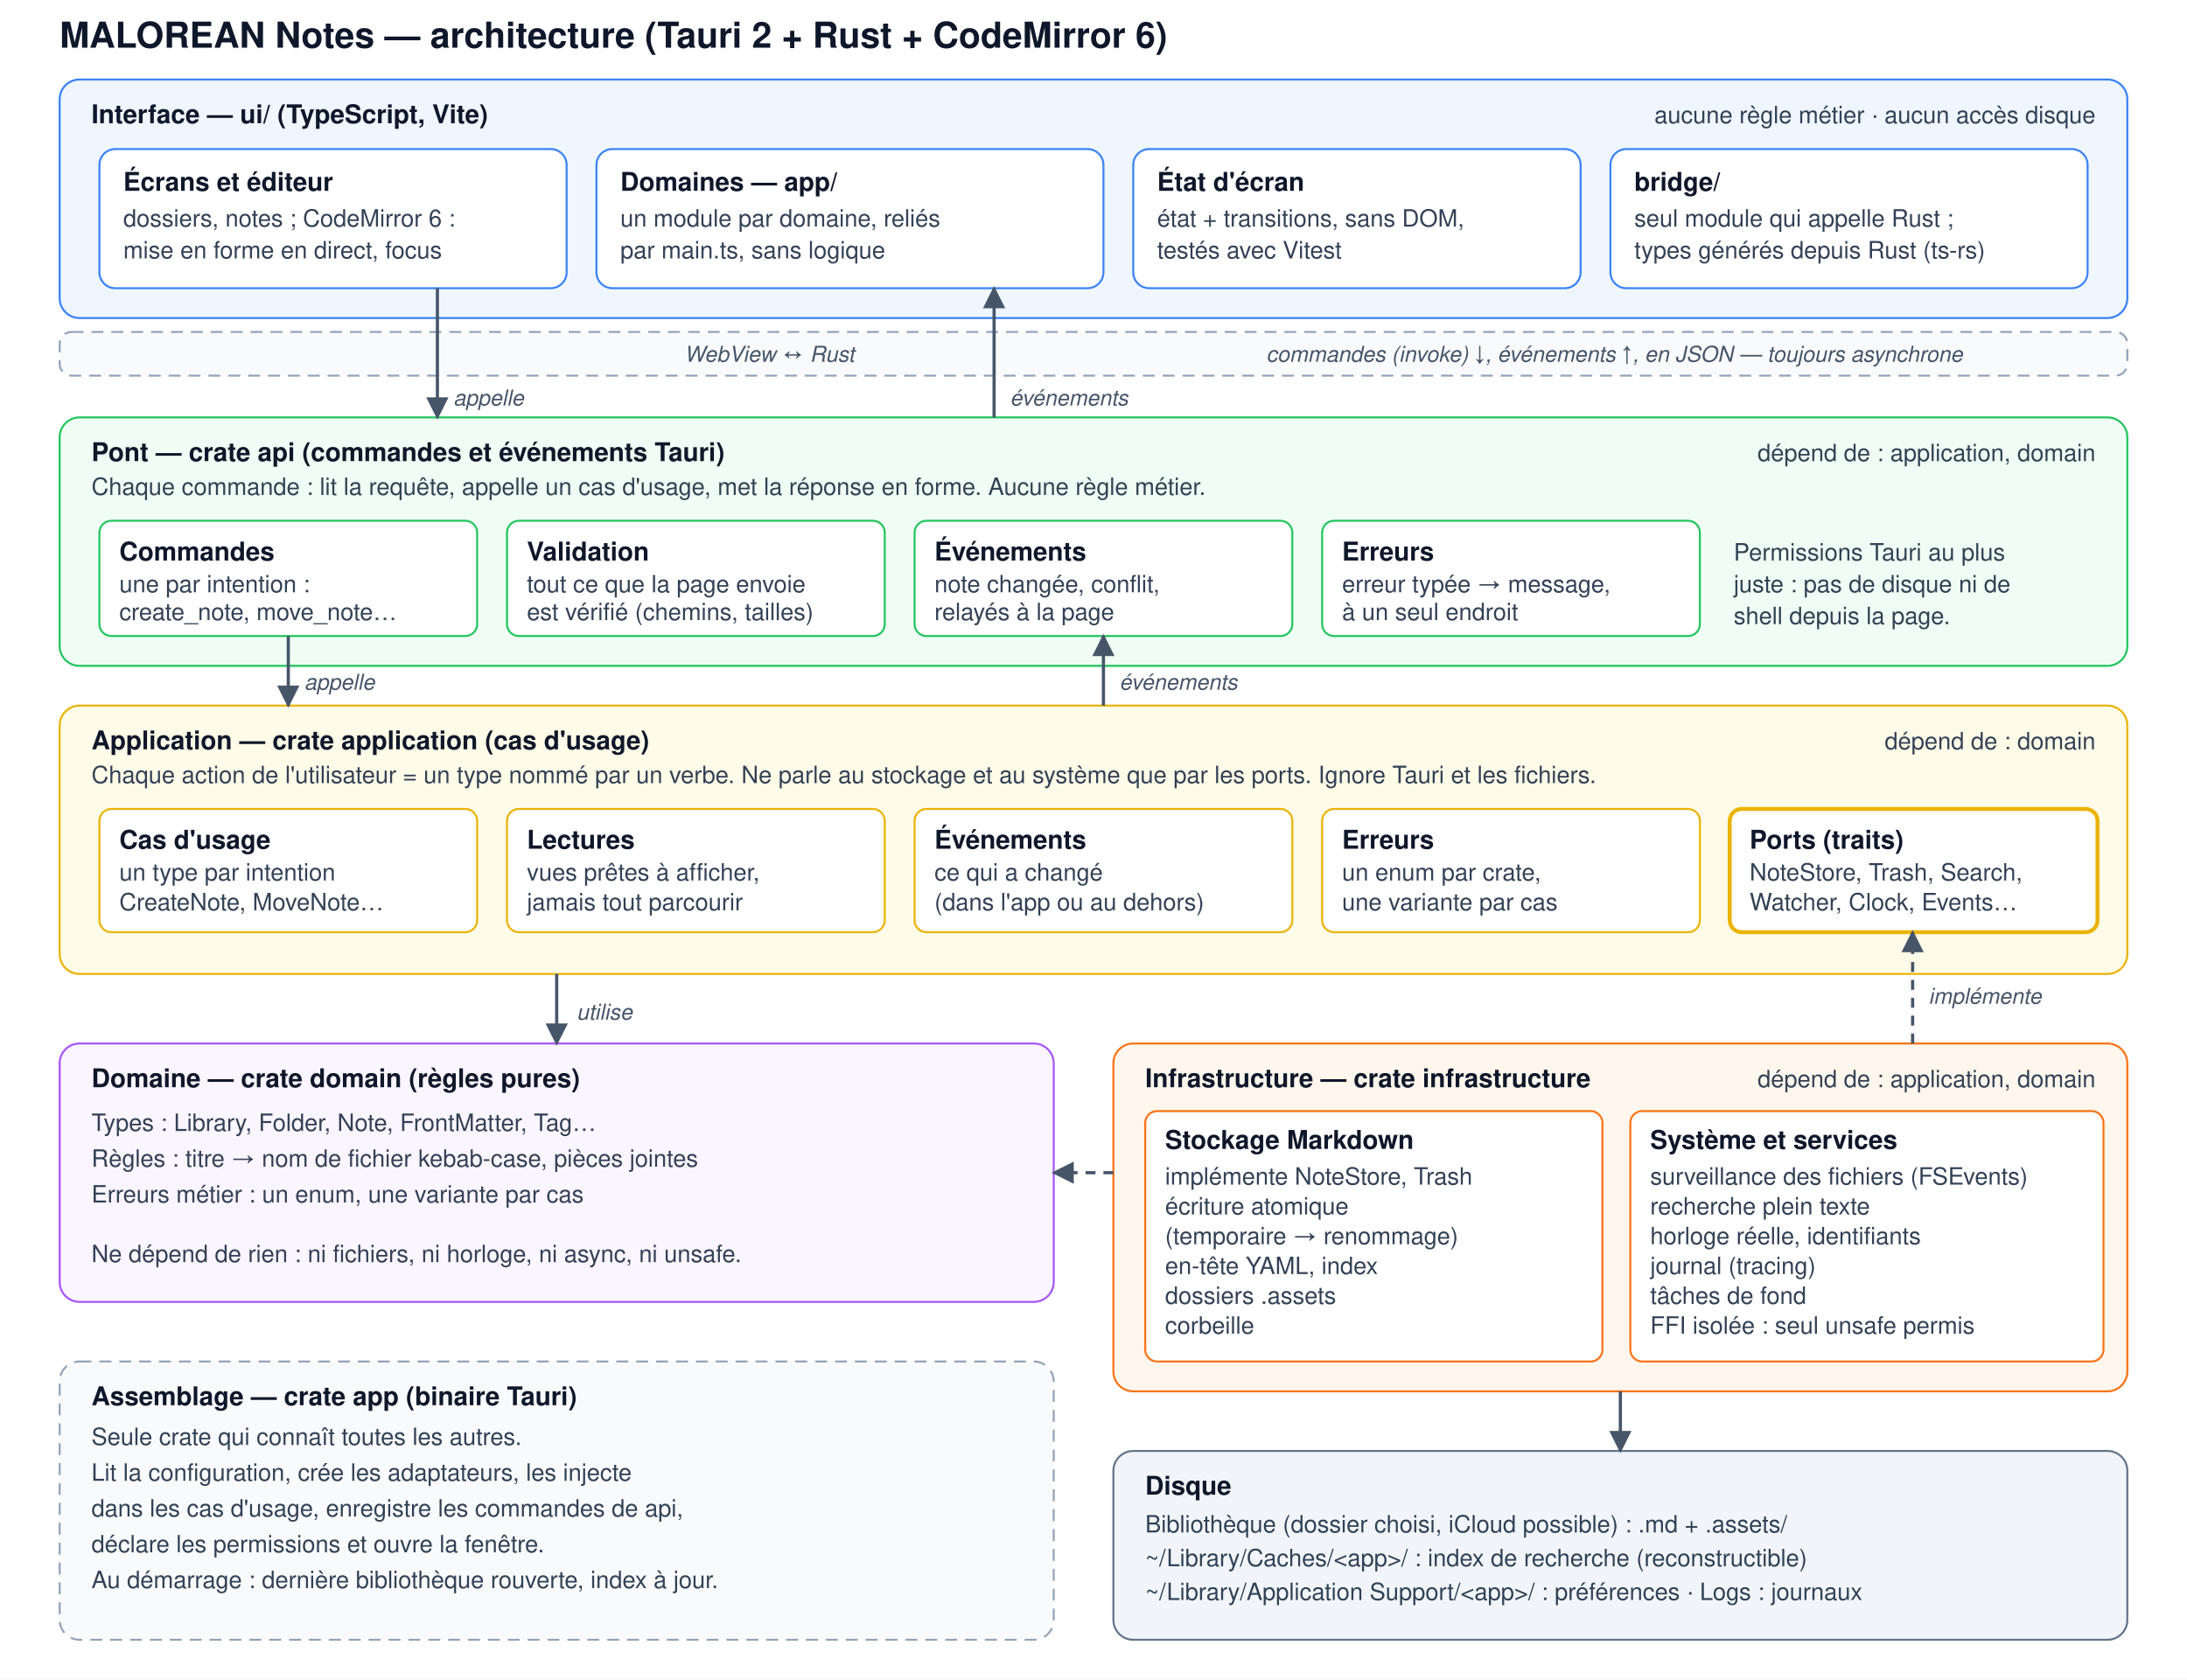
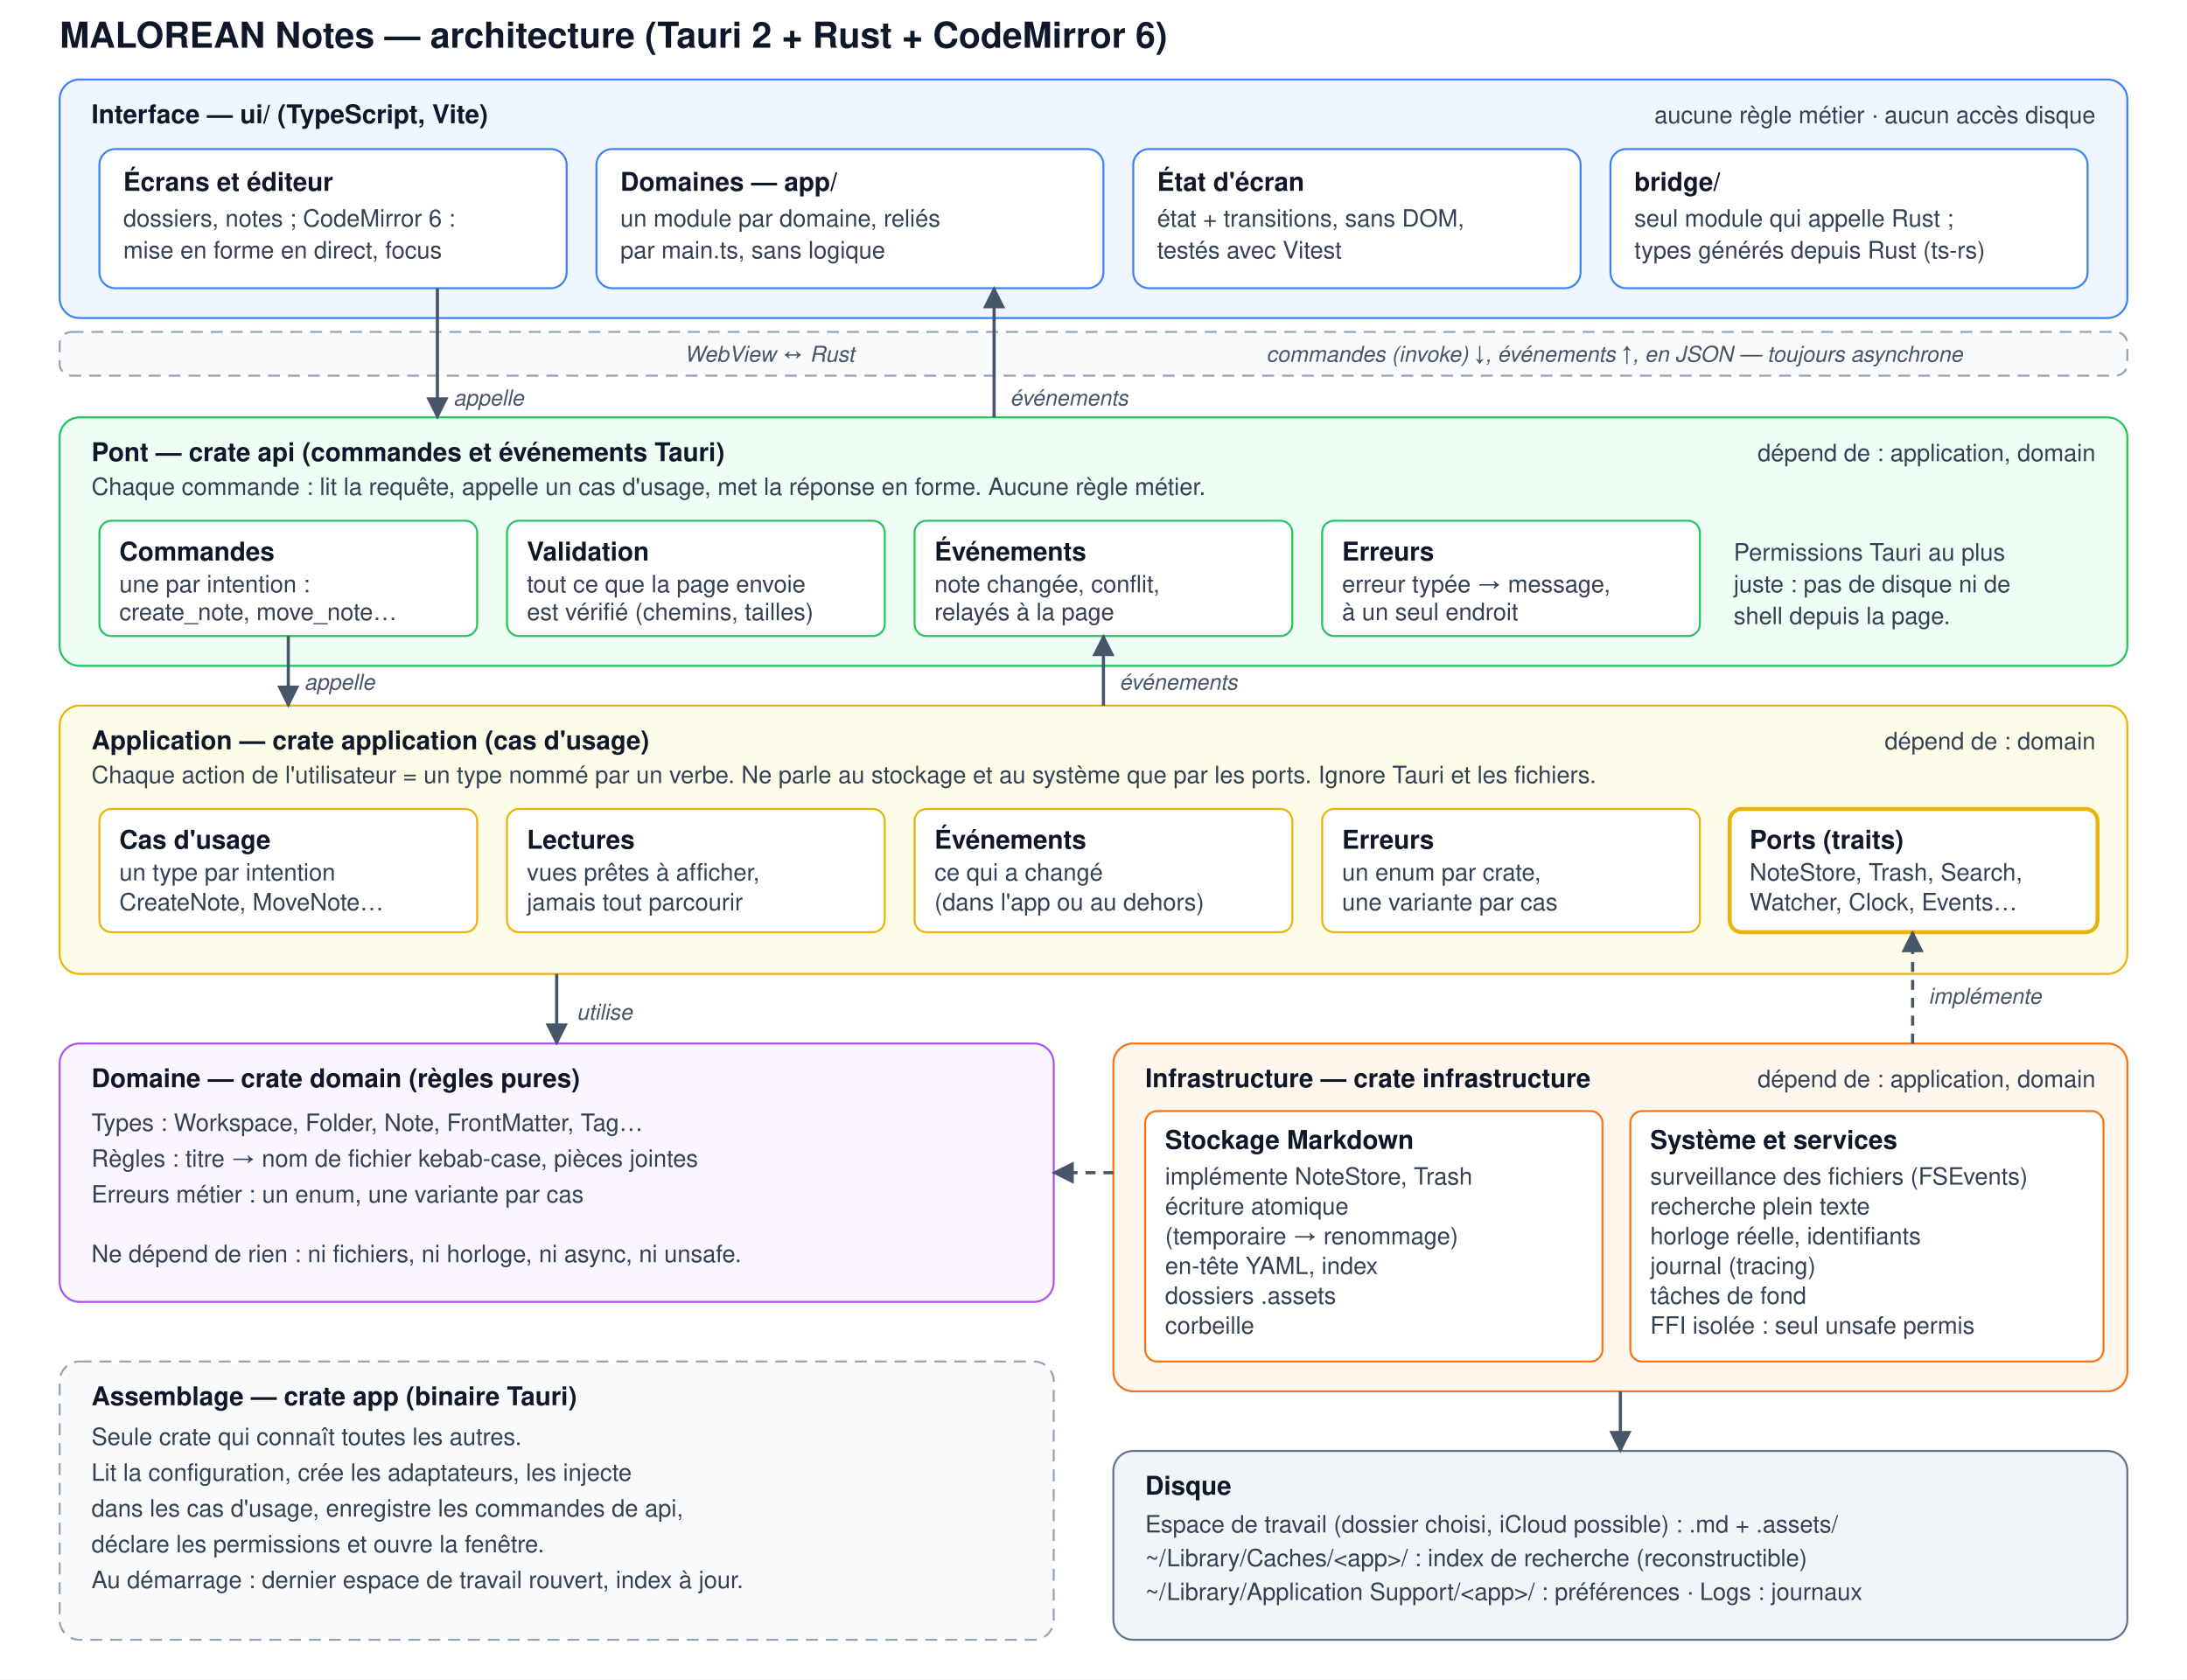
<svg xmlns="http://www.w3.org/2000/svg" viewBox="0 20 1100 845" font-family="-apple-system, Helvetica, Arial, sans-serif" font-size="13">
  <defs>
    <marker id="a" viewBox="0 0 10 10" refX="9" refY="5" markerWidth="7" markerHeight="7" orient="auto-start-reverse">
      <path d="M0 0L10 5L0 10z" fill="#475569" />
    </marker>
    <style>
      .t{font-size:18px;font-weight:700;fill:#0f172a}
      .h{font-weight:700;fill:#0f172a}
      .s{fill:#334155;font-size:12px}
      .lbl{fill:#475569;font-size:11px;font-style:italic}
      .ar{stroke:#475569;stroke-width:1.6;fill:none;marker-end:url(#a)}
      .ard{stroke:#475569;stroke-width:1.6;fill:none;stroke-dasharray:5 4;marker-end:url(#a)}
    </style>
  </defs>
  <rect y="20" width="1100" height="845" fill="#ffffff" />
  <text x="30" y="44" class="t">MALOREAN Notes — architecture (Tauri 2 + Rust + CodeMirror 6)</text>
  <rect x="30" y="60" width="1040" height="120" rx="10" fill="#eff6ff" stroke="#3b82f6" />
  <text x="46" y="82" class="h">Interface — ui/ (TypeScript, Vite)</text>
  <text x="1054" y="82" class="s" text-anchor="end">aucune règle métier · aucun accès disque</text>
  <rect x="50" y="95" width="235" height="70" rx="8" fill="#fff" stroke="#3b82f6" />
  <text x="62" y="116" class="h">Écrans et éditeur</text>
  <text x="62" y="134" class="s">dossiers, notes ; CodeMirror 6 :</text>
  <text x="62" y="150" class="s">mise en forme en direct, focus</text>
  <rect x="300" y="95" width="255" height="70" rx="8" fill="#fff" stroke="#3b82f6" />
  <text x="312" y="116" class="h">Domaines — app/</text>
  <text x="312" y="134" class="s">un module par domaine, reliés</text>
  <text x="312" y="150" class="s">par main.ts, sans logique</text>
  <rect x="570" y="95" width="225" height="70" rx="8" fill="#fff" stroke="#3b82f6" />
  <text x="582" y="116" class="h">État d'écran</text>
  <text x="582" y="134" class="s">état + transitions, sans DOM,</text>
  <text x="582" y="150" class="s">testés avec Vitest</text>
  <rect x="810" y="95" width="240" height="70" rx="8" fill="#fff" stroke="#3b82f6" />
  <text x="822" y="116" class="h">bridge/</text>
  <text x="822" y="134" class="s">seul module qui appelle Rust ;</text>
  <text x="822" y="150" class="s">types générés depuis Rust (ts-rs)</text>
  <rect x="30" y="187" width="1040" height="22" rx="6" fill="#f8fafc" stroke="#94a3b8" stroke-dasharray="6 4" />
  <text x="387" y="202" text-anchor="middle" class="lbl">WebView ↔ Rust</text>
  <text x="812" y="202" text-anchor="middle" class="lbl">commandes (invoke) ↓, événements ↑, en JSON — toujours asynchrone</text>
  <rect x="30" y="230" width="1040" height="125" rx="10" fill="#f0fdf4" stroke="#22c55e" />
  <text x="46" y="252" class="h">Pont — crate api (commandes et événements Tauri)</text>
  <text x="1054" y="252" class="s" text-anchor="end">dépend de : application, domain</text>
  <text x="46" y="269" class="s">Chaque commande : lit la requête, appelle un cas d'usage, met la réponse en forme. Aucune règle métier.</text>
  <rect x="50" y="282" width="190" height="58" rx="6" fill="#fff" stroke="#22c55e" />
  <text x="60" y="302" class="h">Commandes</text>
  <text x="60" y="318" class="s">une par intention :</text>
  <text x="60" y="332" class="s">create_note, move_note…</text>
  <rect x="255" y="282" width="190" height="58" rx="6" fill="#fff" stroke="#22c55e" />
  <text x="265" y="302" class="h">Validation</text>
  <text x="265" y="318" class="s">tout ce que la page envoie</text>
  <text x="265" y="332" class="s">est vérifié (chemins, tailles)</text>
  <rect x="460" y="282" width="190" height="58" rx="6" fill="#fff" stroke="#22c55e" />
  <text x="470" y="302" class="h">Événements</text>
  <text x="470" y="318" class="s">note changée, conflit,</text>
  <text x="470" y="332" class="s">relayés à la page</text>
  <rect x="665" y="282" width="190" height="58" rx="6" fill="#fff" stroke="#22c55e" />
  <text x="675" y="302" class="h">Erreurs</text>
  <text x="675" y="318" class="s">erreur typée → message,</text>
  <text x="675" y="332" class="s">à un seul endroit</text>
  <text x="872" y="302" class="s">Permissions Tauri au plus</text>
  <text x="872" y="318" class="s">juste : pas de disque ni de</text>
  <text x="872" y="334" class="s">shell depuis la page.</text>
  <rect x="30" y="375" width="1040" height="135" rx="10" fill="#fefce8" stroke="#eab308" />
  <text x="46" y="397" class="h">Application — crate application (cas d'usage)</text>
  <text x="1054" y="397" class="s" text-anchor="end">dépend de : domain</text>
  <text x="46" y="414" class="s">Chaque action de l'utilisateur = un type nommé par un verbe. Ne parle au stockage et au système que par les ports. Ignore Tauri et les fichiers.</text>
  <rect x="50" y="427" width="190" height="62" rx="6" fill="#fff" stroke="#eab308" />
  <text x="60" y="447" class="h">Cas d'usage</text>
  <text x="60" y="463" class="s">un type par intention</text>
  <text x="60" y="478" class="s">CreateNote, MoveNote…</text>
  <rect x="255" y="427" width="190" height="62" rx="6" fill="#fff" stroke="#eab308" />
  <text x="265" y="447" class="h">Lectures</text>
  <text x="265" y="463" class="s">vues prêtes à afficher,</text>
  <text x="265" y="478" class="s">jamais tout parcourir</text>
  <rect x="460" y="427" width="190" height="62" rx="6" fill="#fff" stroke="#eab308" />
  <text x="470" y="447" class="h">Événements</text>
  <text x="470" y="463" class="s">ce qui a changé</text>
  <text x="470" y="478" class="s">(dans l'app ou au dehors)</text>
  <rect x="665" y="427" width="190" height="62" rx="6" fill="#fff" stroke="#eab308" />
  <text x="675" y="447" class="h">Erreurs</text>
  <text x="675" y="463" class="s">un enum par crate,</text>
  <text x="675" y="478" class="s">une variante par cas</text>
  <rect x="870" y="427" width="185" height="62" rx="6" fill="#fff" stroke="#eab308" stroke-width="2" />
  <text x="880" y="447" class="h">Ports (traits)</text>
  <text x="880" y="463" class="s">NoteStore, Trash, Search,</text>
  <text x="880" y="478" class="s">Watcher, Clock, Events…</text>
  <rect x="30" y="545" width="500" height="130" rx="10" fill="#faf5ff" stroke="#a855f7" />
  <text x="46" y="567" class="h">Domaine — crate domain (règles pures)</text>
-   <text x="46" y="589" class="s">Types : Library, Folder, Note, FrontMatter, Tag…</text>
+   <text x="46" y="589" class="s">Types : Workspace, Folder, Note, FrontMatter, Tag…</text>
  <text x="46" y="607" class="s">Règles : titre → nom de fichier kebab-case, pièces jointes</text>
  <text x="46" y="625" class="s">Erreurs métier : un enum, une variante par cas</text>
  <text x="46" y="655" class="s">Ne dépend de rien : ni fichiers, ni horloge, ni async, ni unsafe.</text>
  <rect x="560" y="545" width="510" height="175" rx="10" fill="#fff7ed" stroke="#f97316" />
  <text x="576" y="567" class="h">Infrastructure — crate infrastructure</text>
  <text x="1054" y="567" class="s" text-anchor="end">dépend de : application, domain</text>
  <rect x="576" y="579" width="230" height="126" rx="6" fill="#fff" stroke="#f97316" />
  <text x="586" y="598" class="h">Stockage Markdown</text>
  <text x="586" y="616" class="s">implémente NoteStore, Trash</text>
  <text x="586" y="631" class="s">écriture atomique</text>
  <text x="586" y="646" class="s">(temporaire → renommage)</text>
  <text x="586" y="661" class="s">en-tête YAML, index</text>
  <text x="586" y="676" class="s">dossiers .assets</text>
  <text x="586" y="691" class="s">corbeille</text>
  <rect x="820" y="579" width="238" height="126" rx="6" fill="#fff" stroke="#f97316" />
  <text x="830" y="598" class="h">Système et services</text>
  <text x="830" y="616" class="s">surveillance des fichiers (FSEvents)</text>
  <text x="830" y="631" class="s">recherche plein texte</text>
  <text x="830" y="646" class="s">horloge réelle, identifiants</text>
  <text x="830" y="661" class="s">journal (tracing)</text>
  <text x="830" y="676" class="s">tâches de fond</text>
  <text x="830" y="691" class="s">FFI isolée : seul unsafe permis</text>
  <rect x="560" y="750" width="510" height="95" rx="10" fill="#f1f5f9" stroke="#64748b" />
  <text x="576" y="772" class="h">Disque</text>
-   <text x="576" y="791" class="s">Bibliothèque (dossier choisi, iCloud possible) : .md + .assets/</text>
+   <text x="576" y="791" class="s">Espace de travail (dossier choisi, iCloud possible) : .md + .assets/</text>
  <text x="576" y="808" class="s">~/Library/Caches/&lt;app&gt;/ : index de recherche (reconstructible)</text>
  <text x="576" y="825" class="s">~/Library/Application Support/&lt;app&gt;/ : préférences · Logs : journaux</text>
  <rect x="30" y="705" width="500" height="140" rx="10" fill="#f8fafc" stroke="#94a3b8" stroke-dasharray="6 4" />
  <text x="46" y="727" class="h">Assemblage — crate app (binaire Tauri)</text>
  <text x="46" y="747" class="s">Seule crate qui connaît toutes les autres.</text>
  <text x="46" y="765" class="s">Lit la configuration, crée les adaptateurs, les injecte</text>
  <text x="46" y="783" class="s">dans les cas d'usage, enregistre les commandes de api,</text>
  <text x="46" y="801" class="s">déclare les permissions et ouvre la fenêtre.</text>
-   <text x="46" y="819" class="s">Au démarrage : dernière bibliothèque rouverte, index à jour.</text>
+   <text x="46" y="819" class="s">Au démarrage : dernier espace de travail rouvert, index à jour.</text>
  <path class="ar" d="M220 165V230" />
  <text x="228" y="224" class="lbl">appelle</text>
  <path class="ar" d="M500 230V165" />
  <text x="508" y="224" class="lbl">événements</text>
  <path class="ar" d="M145 340V375" />
  <text x="153" y="367" class="lbl">appelle</text>
  <path class="ar" d="M555 375V340" />
  <text x="563" y="367" class="lbl">événements</text>
  <path class="ar" d="M280 510V545" />
  <text x="290" y="533" class="lbl">utilise</text>
  <path class="ard" d="M962 545V489" />
  <text x="970" y="525" class="lbl">implémente</text>
  <path class="ar" d="M815 720V750" />
  <path class="ard" d="M560 610H530" />
</svg>
